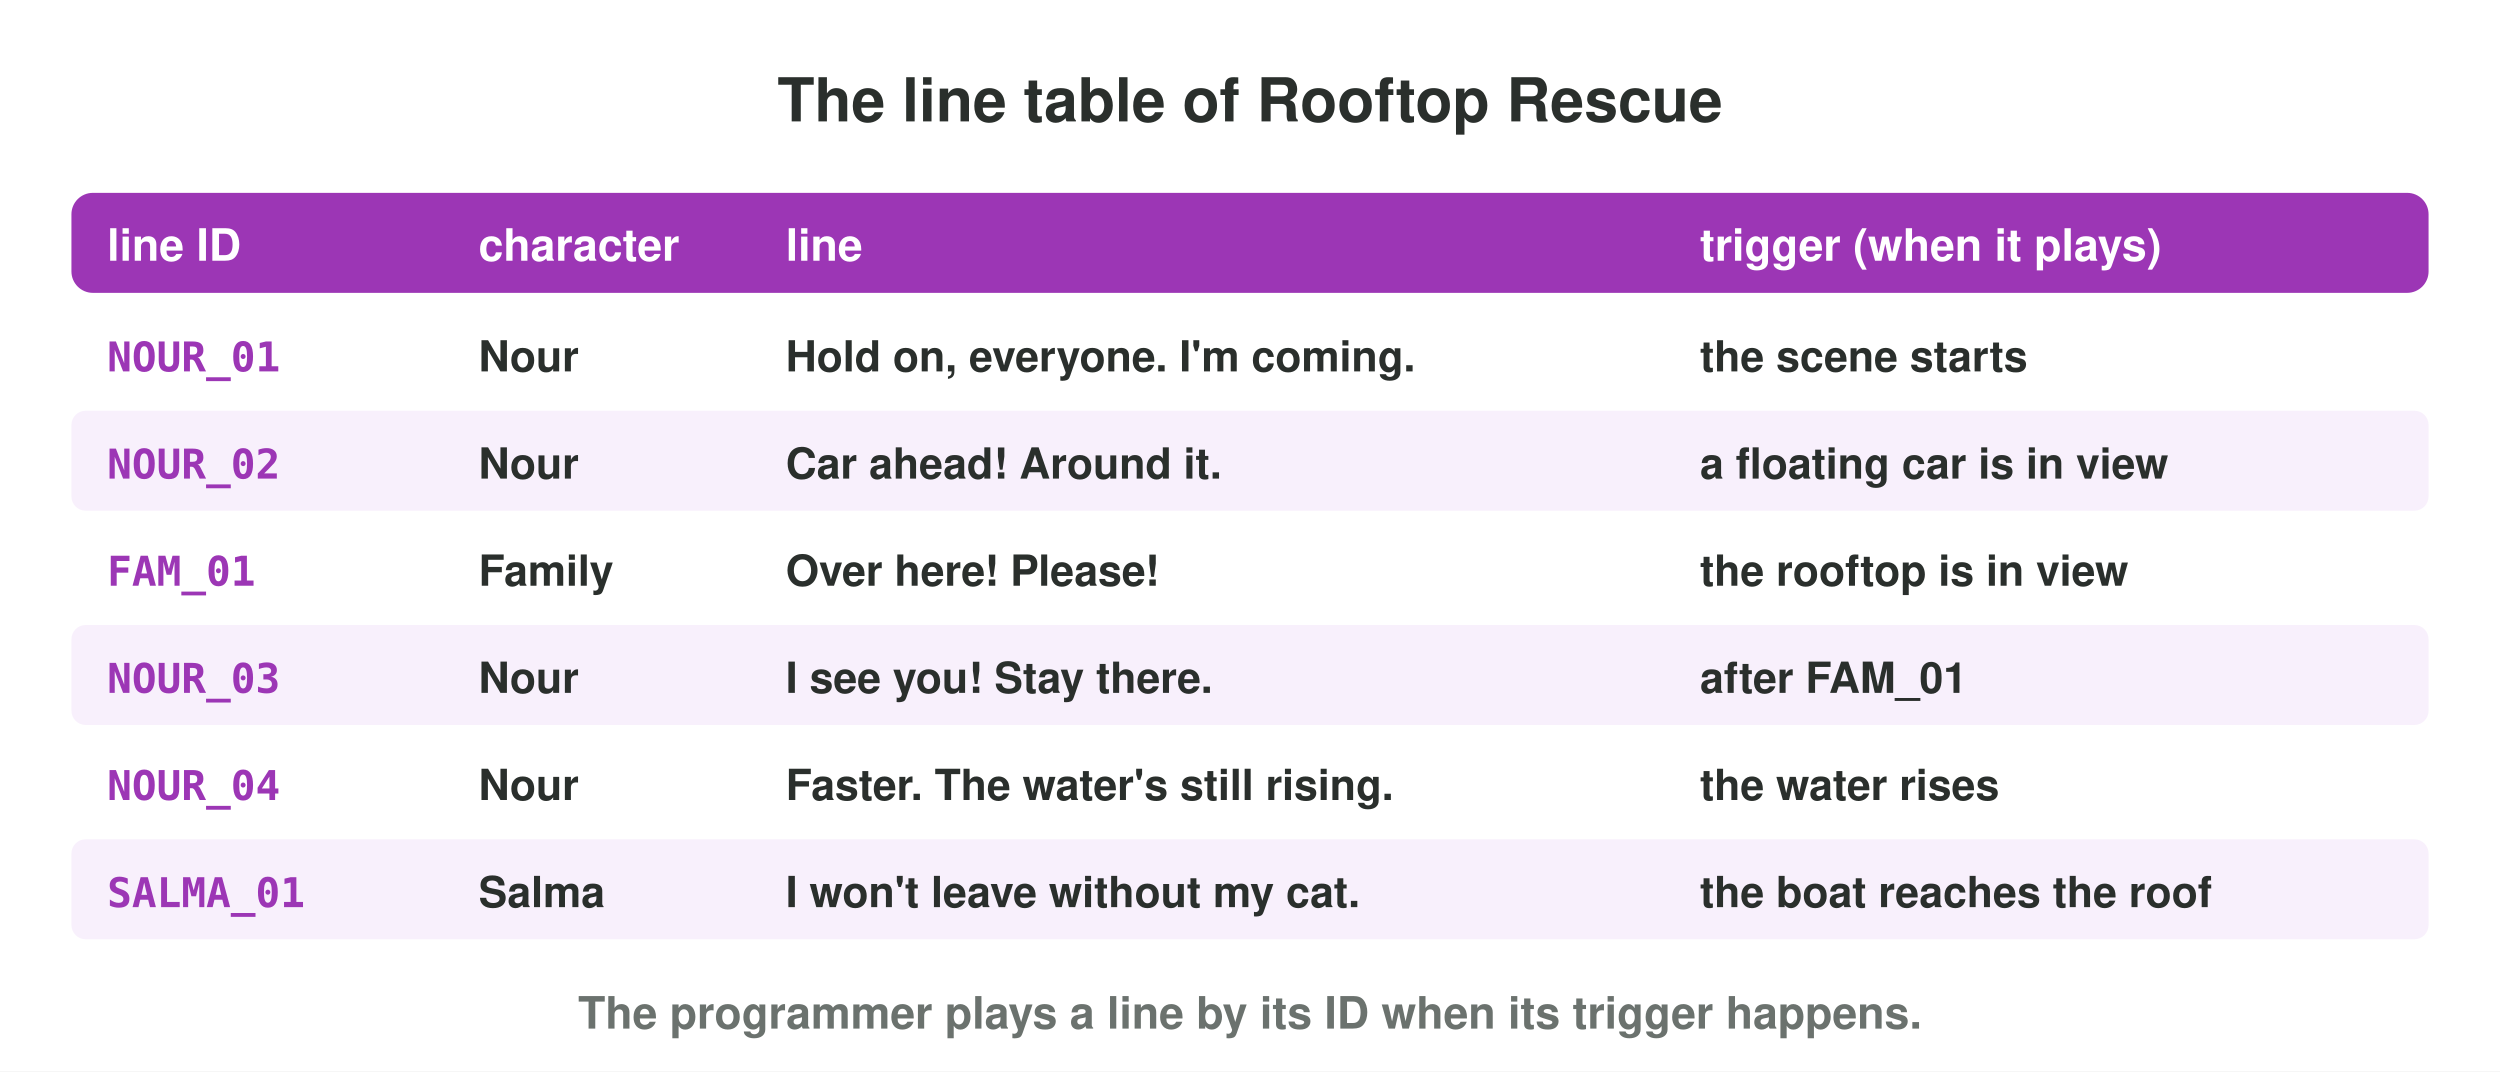
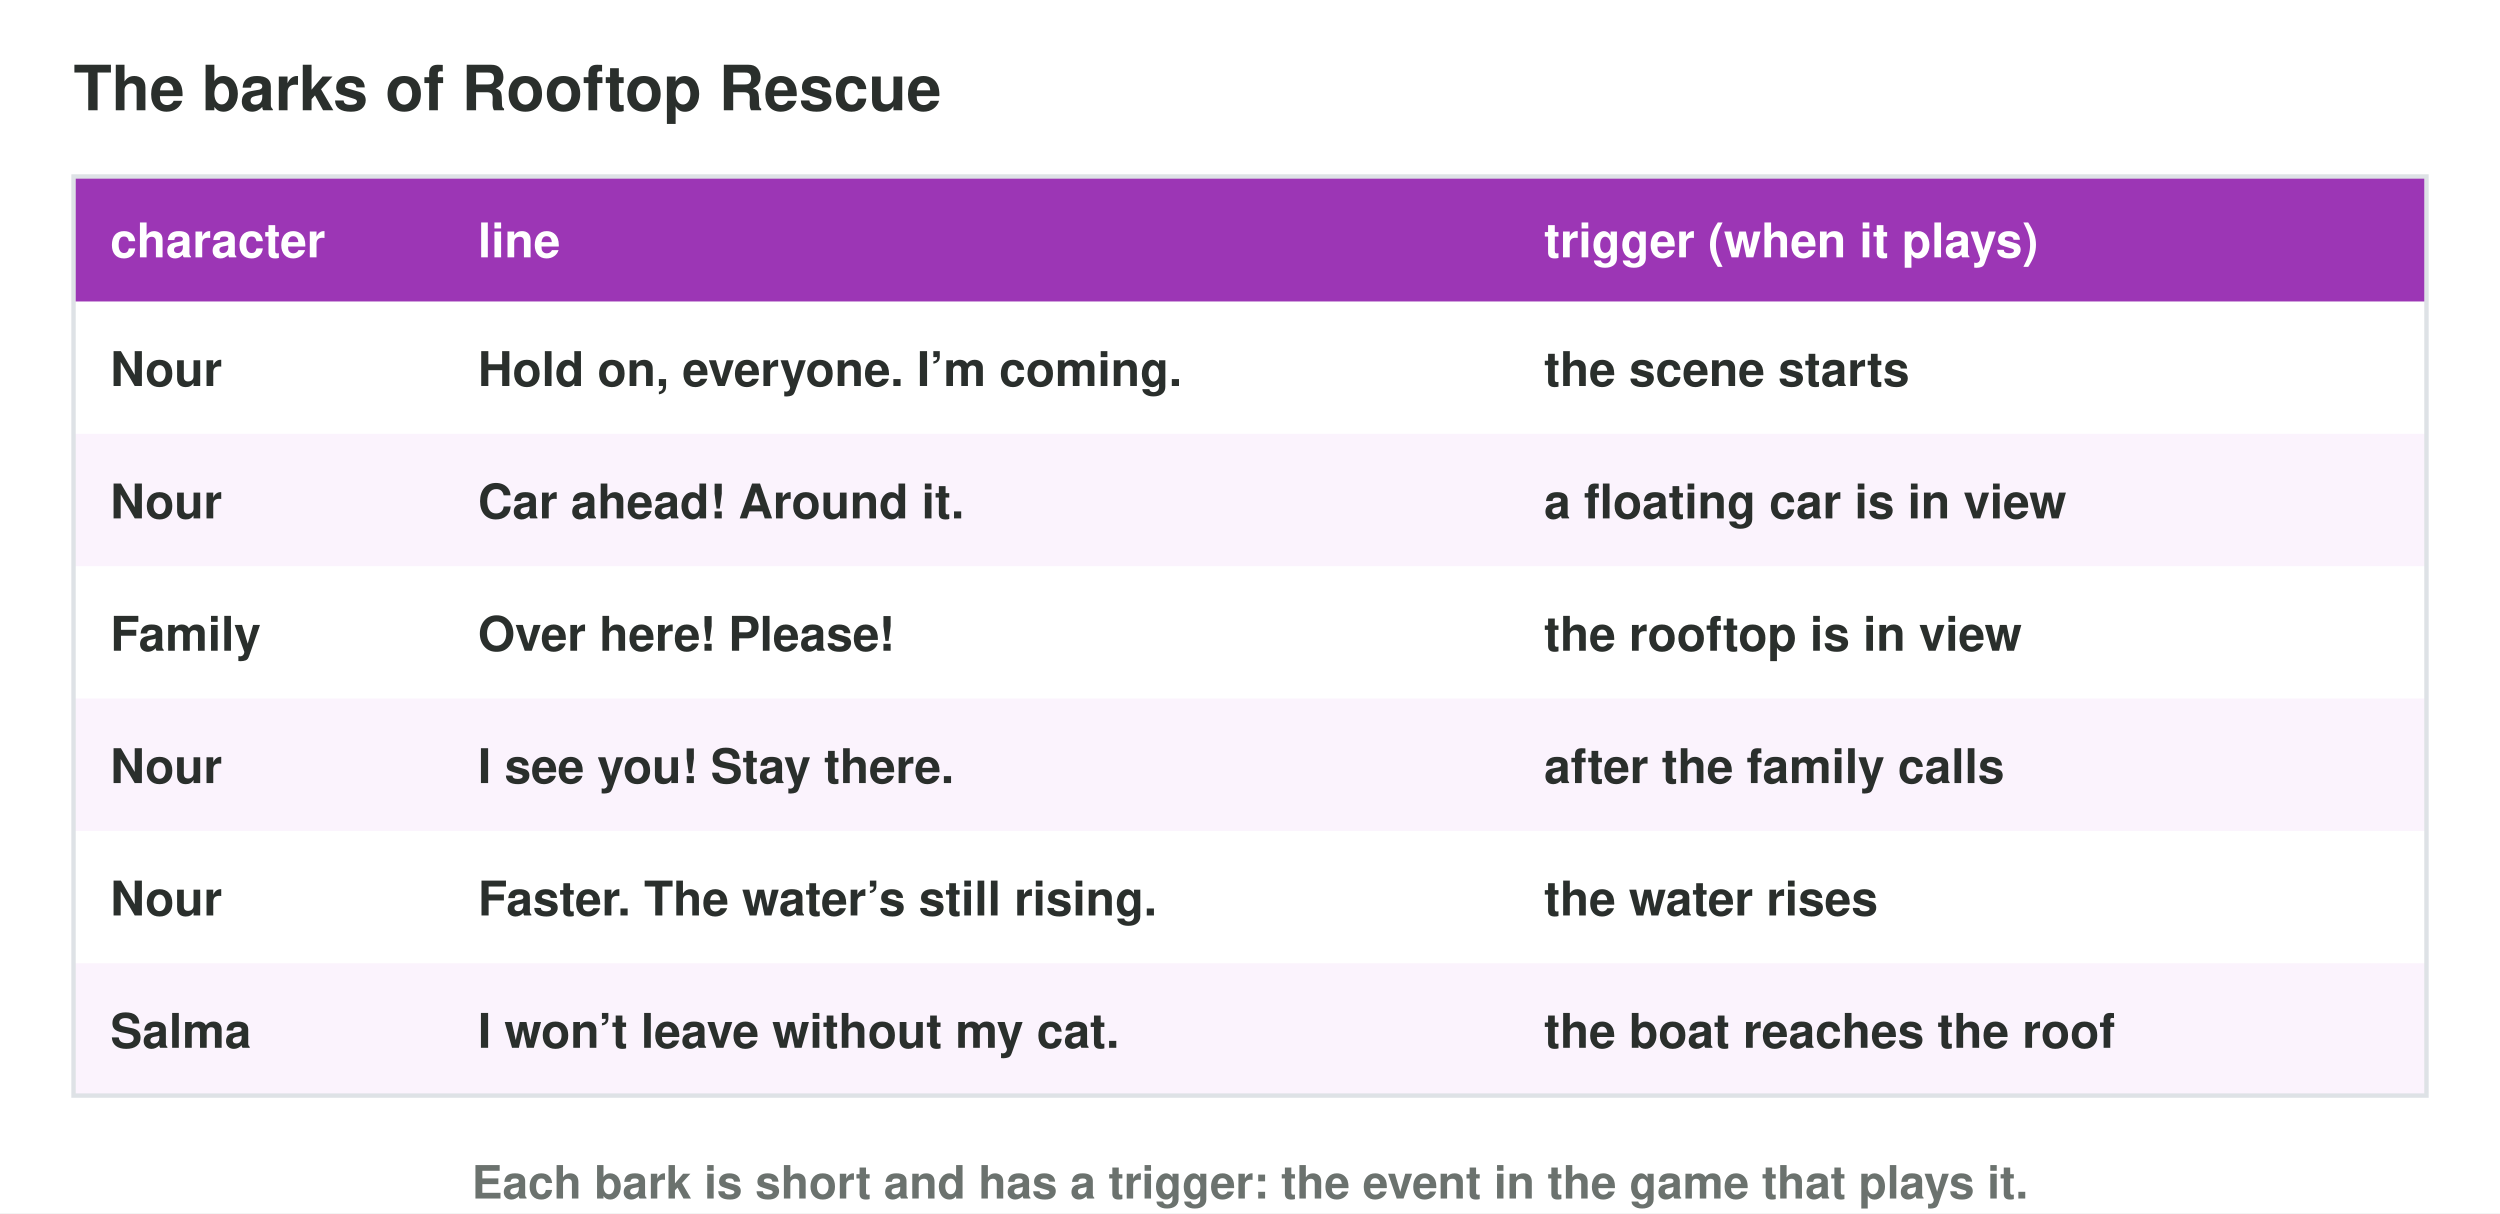
- <svg xmlns="http://www.w3.org/2000/svg" width="700" height="300" viewBox="0 0 700 300" font-family="Helvetica, Arial, sans-serif" font-weight="600">
-   <rect width="700" height="300" fill="#ffffff" />
-   <text x="350" y="34" font-size="17" fill="#2a2f2c" text-anchor="middle" font-weight="800" xml:space="preserve">The line table of Rooftop Rescue</text>
-   <rect x="20" y="54" width="660" height="28" rx="6" fill="#9C36B5" stroke="none" stroke-width="1.5" />
-   <text x="30" y="73" font-size="12.5" fill="#fff" text-anchor="start" font-weight="800" xml:space="preserve">line ID</text>
-   <text x="134" y="73" font-size="12.5" fill="#fff" text-anchor="start" font-weight="800" xml:space="preserve">character</text>
-   <text x="220" y="73" font-size="12.5" fill="#fff" text-anchor="start" font-weight="800" xml:space="preserve">line</text>
-   <text x="476" y="73" font-size="12.5" fill="#fff" text-anchor="start" font-weight="800" xml:space="preserve">trigger (when it plays)</text>
-   <text x="30" y="104" font-size="11.5" fill="#9C36B5" text-anchor="start" font-weight="800" font-family="Menlo, Consolas, monospace" xml:space="preserve">NOUR_01</text>
-   <text x="134" y="104" font-size="12" fill="#2a2f2c" text-anchor="start" font-weight="800" xml:space="preserve">Nour</text>
-   <text x="220" y="104" font-size="12" fill="#2a2f2c" text-anchor="start" font-weight="600" xml:space="preserve">Hold on, everyone. I'm coming.</text>
-   <text x="476" y="104" font-size="12" fill="#2a2f2c" text-anchor="start" font-weight="600" xml:space="preserve">the scene starts</text>
-   <rect x="20" y="115" width="660" height="28" rx="4" fill="#f8f0fc" stroke="none" stroke-width="1.5" />
-   <text x="30" y="134" font-size="11.5" fill="#9C36B5" text-anchor="start" font-weight="800" font-family="Menlo, Consolas, monospace" xml:space="preserve">NOUR_02</text>
-   <text x="134" y="134" font-size="12" fill="#2a2f2c" text-anchor="start" font-weight="800" xml:space="preserve">Nour</text>
-   <text x="220" y="134" font-size="12" fill="#2a2f2c" text-anchor="start" font-weight="600" xml:space="preserve">Car ahead! Around it.</text>
-   <text x="476" y="134" font-size="12" fill="#2a2f2c" text-anchor="start" font-weight="600" xml:space="preserve">a floating car is in view</text>
-   <text x="30" y="164" font-size="11.5" fill="#9C36B5" text-anchor="start" font-weight="800" font-family="Menlo, Consolas, monospace" xml:space="preserve">FAM_01</text>
-   <text x="134" y="164" font-size="12" fill="#2a2f2c" text-anchor="start" font-weight="800" xml:space="preserve">Family</text>
-   <text x="220" y="164" font-size="12" fill="#2a2f2c" text-anchor="start" font-weight="600" xml:space="preserve">Over here! Please!</text>
-   <text x="476" y="164" font-size="12" fill="#2a2f2c" text-anchor="start" font-weight="600" xml:space="preserve">the rooftop is in view</text>
-   <rect x="20" y="175" width="660" height="28" rx="4" fill="#f8f0fc" stroke="none" stroke-width="1.5" />
-   <text x="30" y="194" font-size="11.5" fill="#9C36B5" text-anchor="start" font-weight="800" font-family="Menlo, Consolas, monospace" xml:space="preserve">NOUR_03</text>
-   <text x="134" y="194" font-size="12" fill="#2a2f2c" text-anchor="start" font-weight="800" xml:space="preserve">Nour</text>
-   <text x="220" y="194" font-size="12" fill="#2a2f2c" text-anchor="start" font-weight="600" xml:space="preserve">I see you! Stay there.</text>
-   <text x="476" y="194" font-size="12" fill="#2a2f2c" text-anchor="start" font-weight="600" xml:space="preserve">after FAM_01</text>
-   <text x="30" y="224" font-size="11.5" fill="#9C36B5" text-anchor="start" font-weight="800" font-family="Menlo, Consolas, monospace" xml:space="preserve">NOUR_04</text>
-   <text x="134" y="224" font-size="12" fill="#2a2f2c" text-anchor="start" font-weight="800" xml:space="preserve">Nour</text>
-   <text x="220" y="224" font-size="12" fill="#2a2f2c" text-anchor="start" font-weight="600" xml:space="preserve">Faster. The water's still rising.</text>
-   <text x="476" y="224" font-size="12" fill="#2a2f2c" text-anchor="start" font-weight="600" xml:space="preserve">the water rises</text>
-   <rect x="20" y="235" width="660" height="28" rx="4" fill="#f8f0fc" stroke="none" stroke-width="1.5" />
-   <text x="30" y="254" font-size="11.5" fill="#9C36B5" text-anchor="start" font-weight="800" font-family="Menlo, Consolas, monospace" xml:space="preserve">SALMA_01</text>
-   <text x="134" y="254" font-size="12" fill="#2a2f2c" text-anchor="start" font-weight="800" xml:space="preserve">Salma</text>
-   <text x="220" y="254" font-size="12" fill="#2a2f2c" text-anchor="start" font-weight="600" xml:space="preserve">I won't leave without my cat.</text>
-   <text x="476" y="254" font-size="12" fill="#2a2f2c" text-anchor="start" font-weight="600" xml:space="preserve">the boat reaches the roof</text>
-   <text x="350" y="288" font-size="12.5" fill="#6b726e" text-anchor="middle" font-weight="700" xml:space="preserve">The programmer plays a line by its ID when its trigger happens.</text>
+ <svg xmlns="http://www.w3.org/2000/svg" width="680" height="330" viewBox="0 0 680 330" font-family="Helvetica, Arial, sans-serif" font-weight="600">
+   <rect width="680" height="330" fill="#ffffff" />
+   <text x="20" y="30" font-size="17" fill="#2a2f2c" text-anchor="start" font-weight="800">The barks of Rooftop Rescue</text>
+   <rect x="20" y="48" width="640" height="34" fill="#9C36B5" />
+   <text x="30" y="70" font-size="13" fill="#ffffff" font-weight="800">character</text>
+   <text x="130" y="70" font-size="13" fill="#ffffff" font-weight="800">line</text>
+   <text x="420" y="70" font-size="13" fill="#ffffff" font-weight="800">trigger (when it plays)</text>
+   <text x="30" y="105" font-size="13" fill="#2a2f2c" font-weight="800">Nour</text>
+   <text x="130" y="105" font-size="13" fill="#2a2f2c" font-weight="600">Hold on, everyone. I’m coming.</text>
+   <text x="420" y="105" font-size="13" fill="#2a2f2c" font-weight="600">the scene starts</text>
+   <rect x="20" y="118" width="640" height="36" fill="#fbf3fd" />
+   <text x="30" y="141" font-size="13" fill="#2a2f2c" font-weight="800">Nour</text>
+   <text x="130" y="141" font-size="13" fill="#2a2f2c" font-weight="600">Car ahead! Around it.</text>
+   <text x="420" y="141" font-size="13" fill="#2a2f2c" font-weight="600">a floating car is in view</text>
+   <text x="30" y="177" font-size="13" fill="#2a2f2c" font-weight="800">Family</text>
+   <text x="130" y="177" font-size="13" fill="#2a2f2c" font-weight="600">Over here! Please!</text>
+   <text x="420" y="177" font-size="13" fill="#2a2f2c" font-weight="600">the rooftop is in view</text>
+   <rect x="20" y="190" width="640" height="36" fill="#fbf3fd" />
+   <text x="30" y="213" font-size="13" fill="#2a2f2c" font-weight="800">Nour</text>
+   <text x="130" y="213" font-size="13" fill="#2a2f2c" font-weight="600">I see you! Stay there.</text>
+   <text x="420" y="213" font-size="13" fill="#2a2f2c" font-weight="600">after the family calls</text>
+   <text x="30" y="249" font-size="13" fill="#2a2f2c" font-weight="800">Nour</text>
+   <text x="130" y="249" font-size="13" fill="#2a2f2c" font-weight="600">Faster. The water’s still rising.</text>
+   <text x="420" y="249" font-size="13" fill="#2a2f2c" font-weight="600">the water rises</text>
+   <rect x="20" y="262" width="640" height="36" fill="#fbf3fd" />
+   <text x="30" y="285" font-size="13" fill="#2a2f2c" font-weight="800">Salma</text>
+   <text x="130" y="285" font-size="13" fill="#2a2f2c" font-weight="600">I won’t leave without my cat.</text>
+   <text x="420" y="285" font-size="13" fill="#2a2f2c" font-weight="600">the boat reaches the roof</text>
+   <rect x="20" y="48" width="640" height="250" fill="none" stroke="#dee2e6" stroke-width="1.2" />
+   <text x="340" y="326" font-size="12.5" fill="#6b726e" text-anchor="middle" font-weight="700">Each bark is short and has a trigger: the event in the game that plays it.</text>
</svg>
